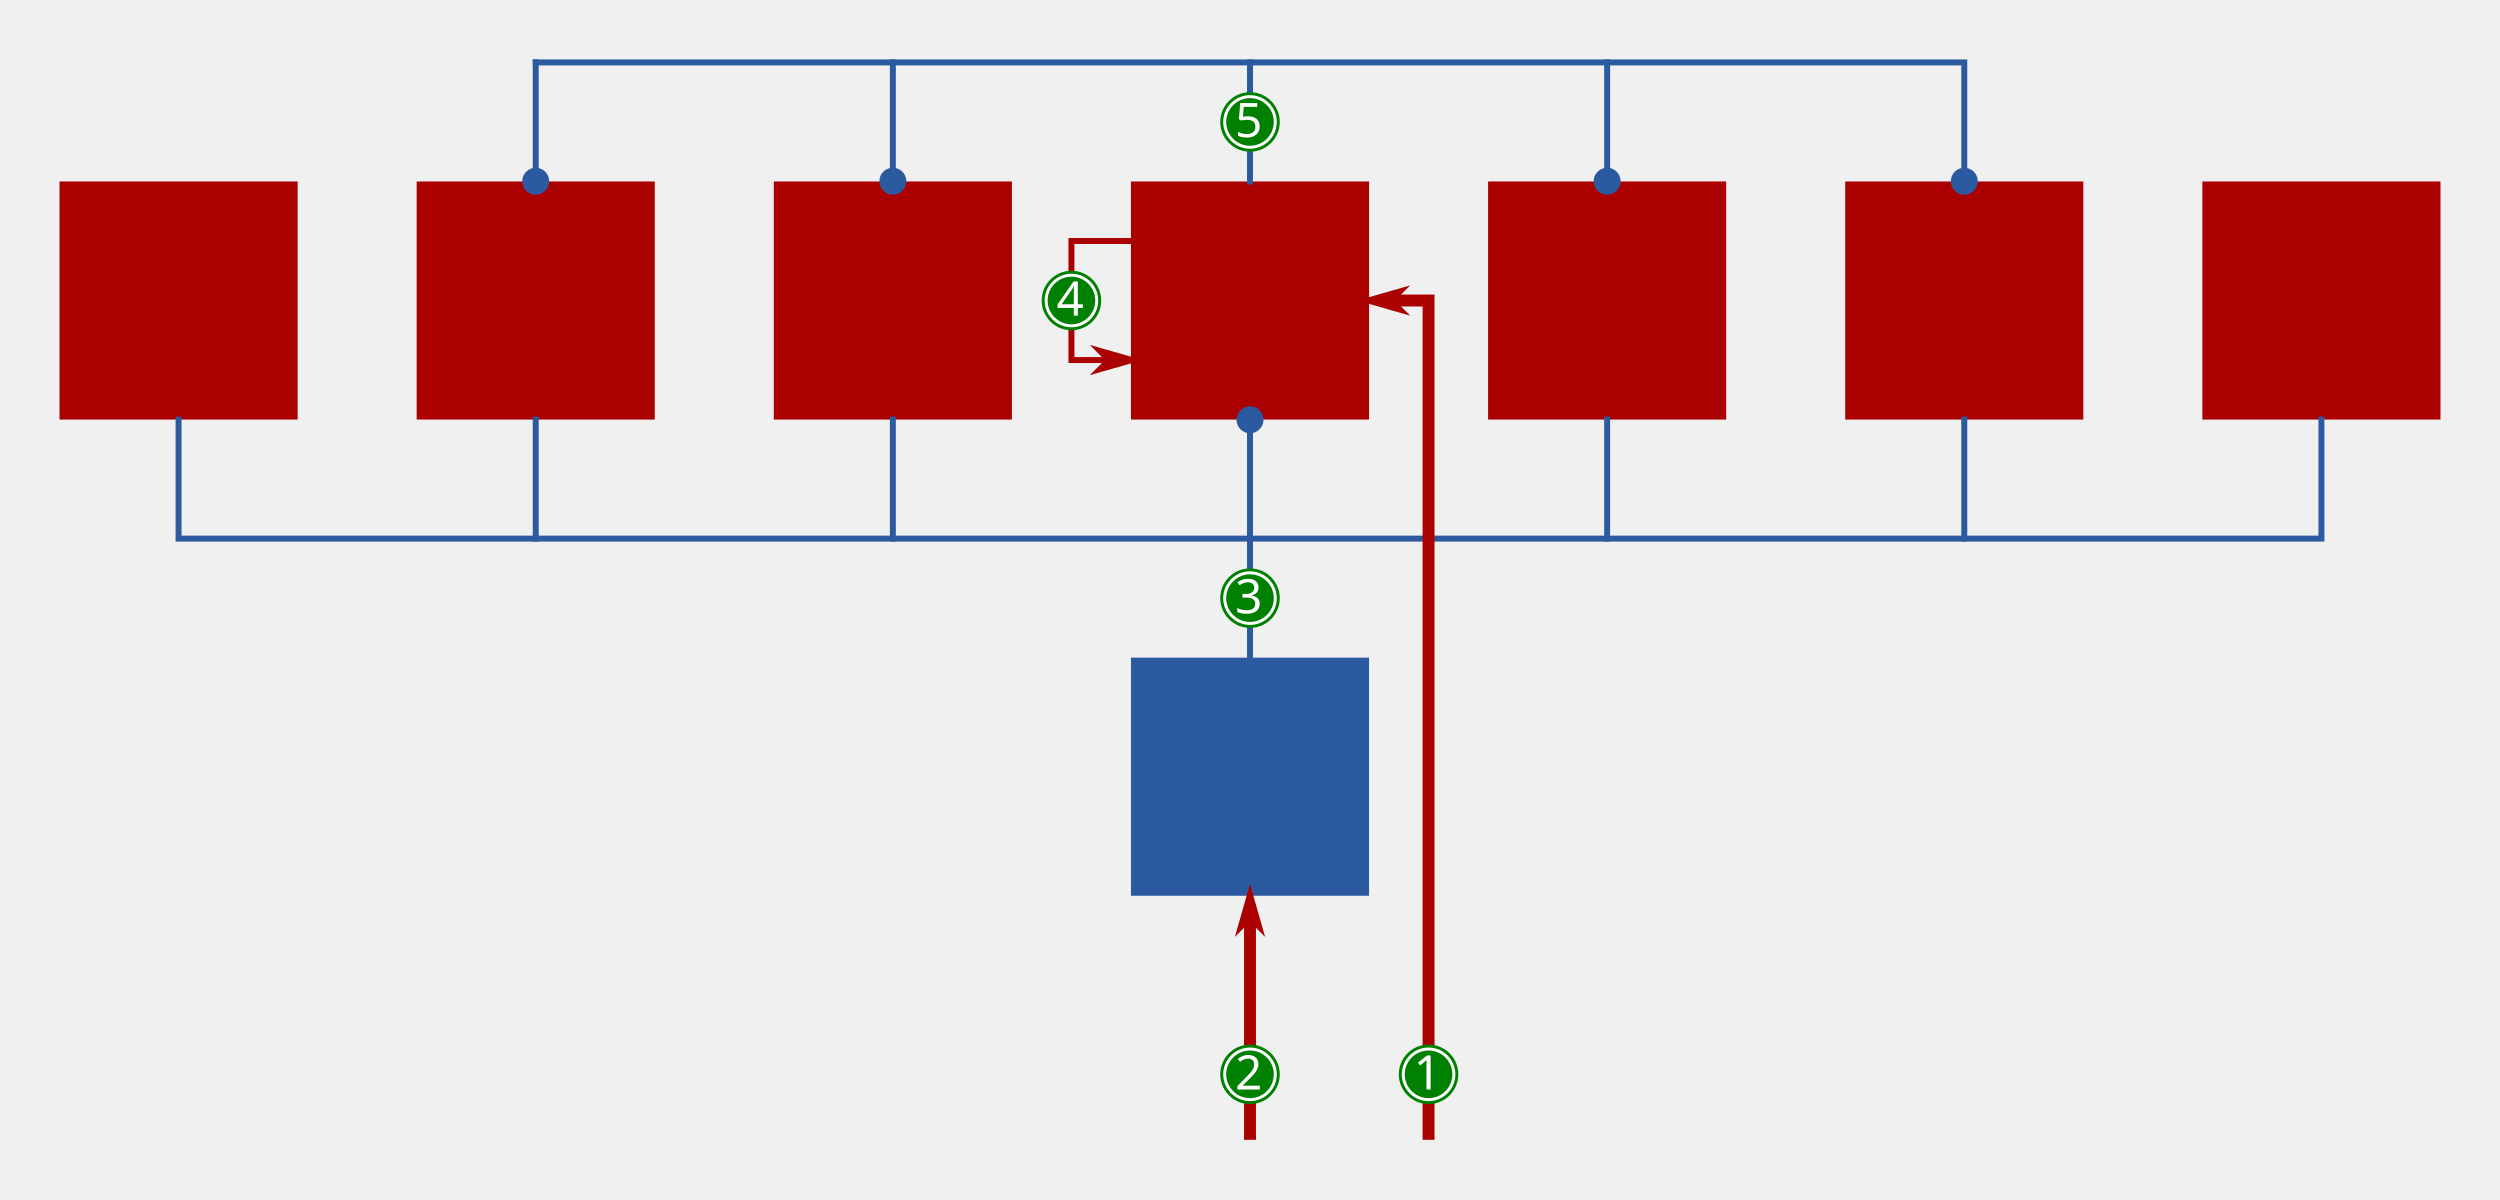
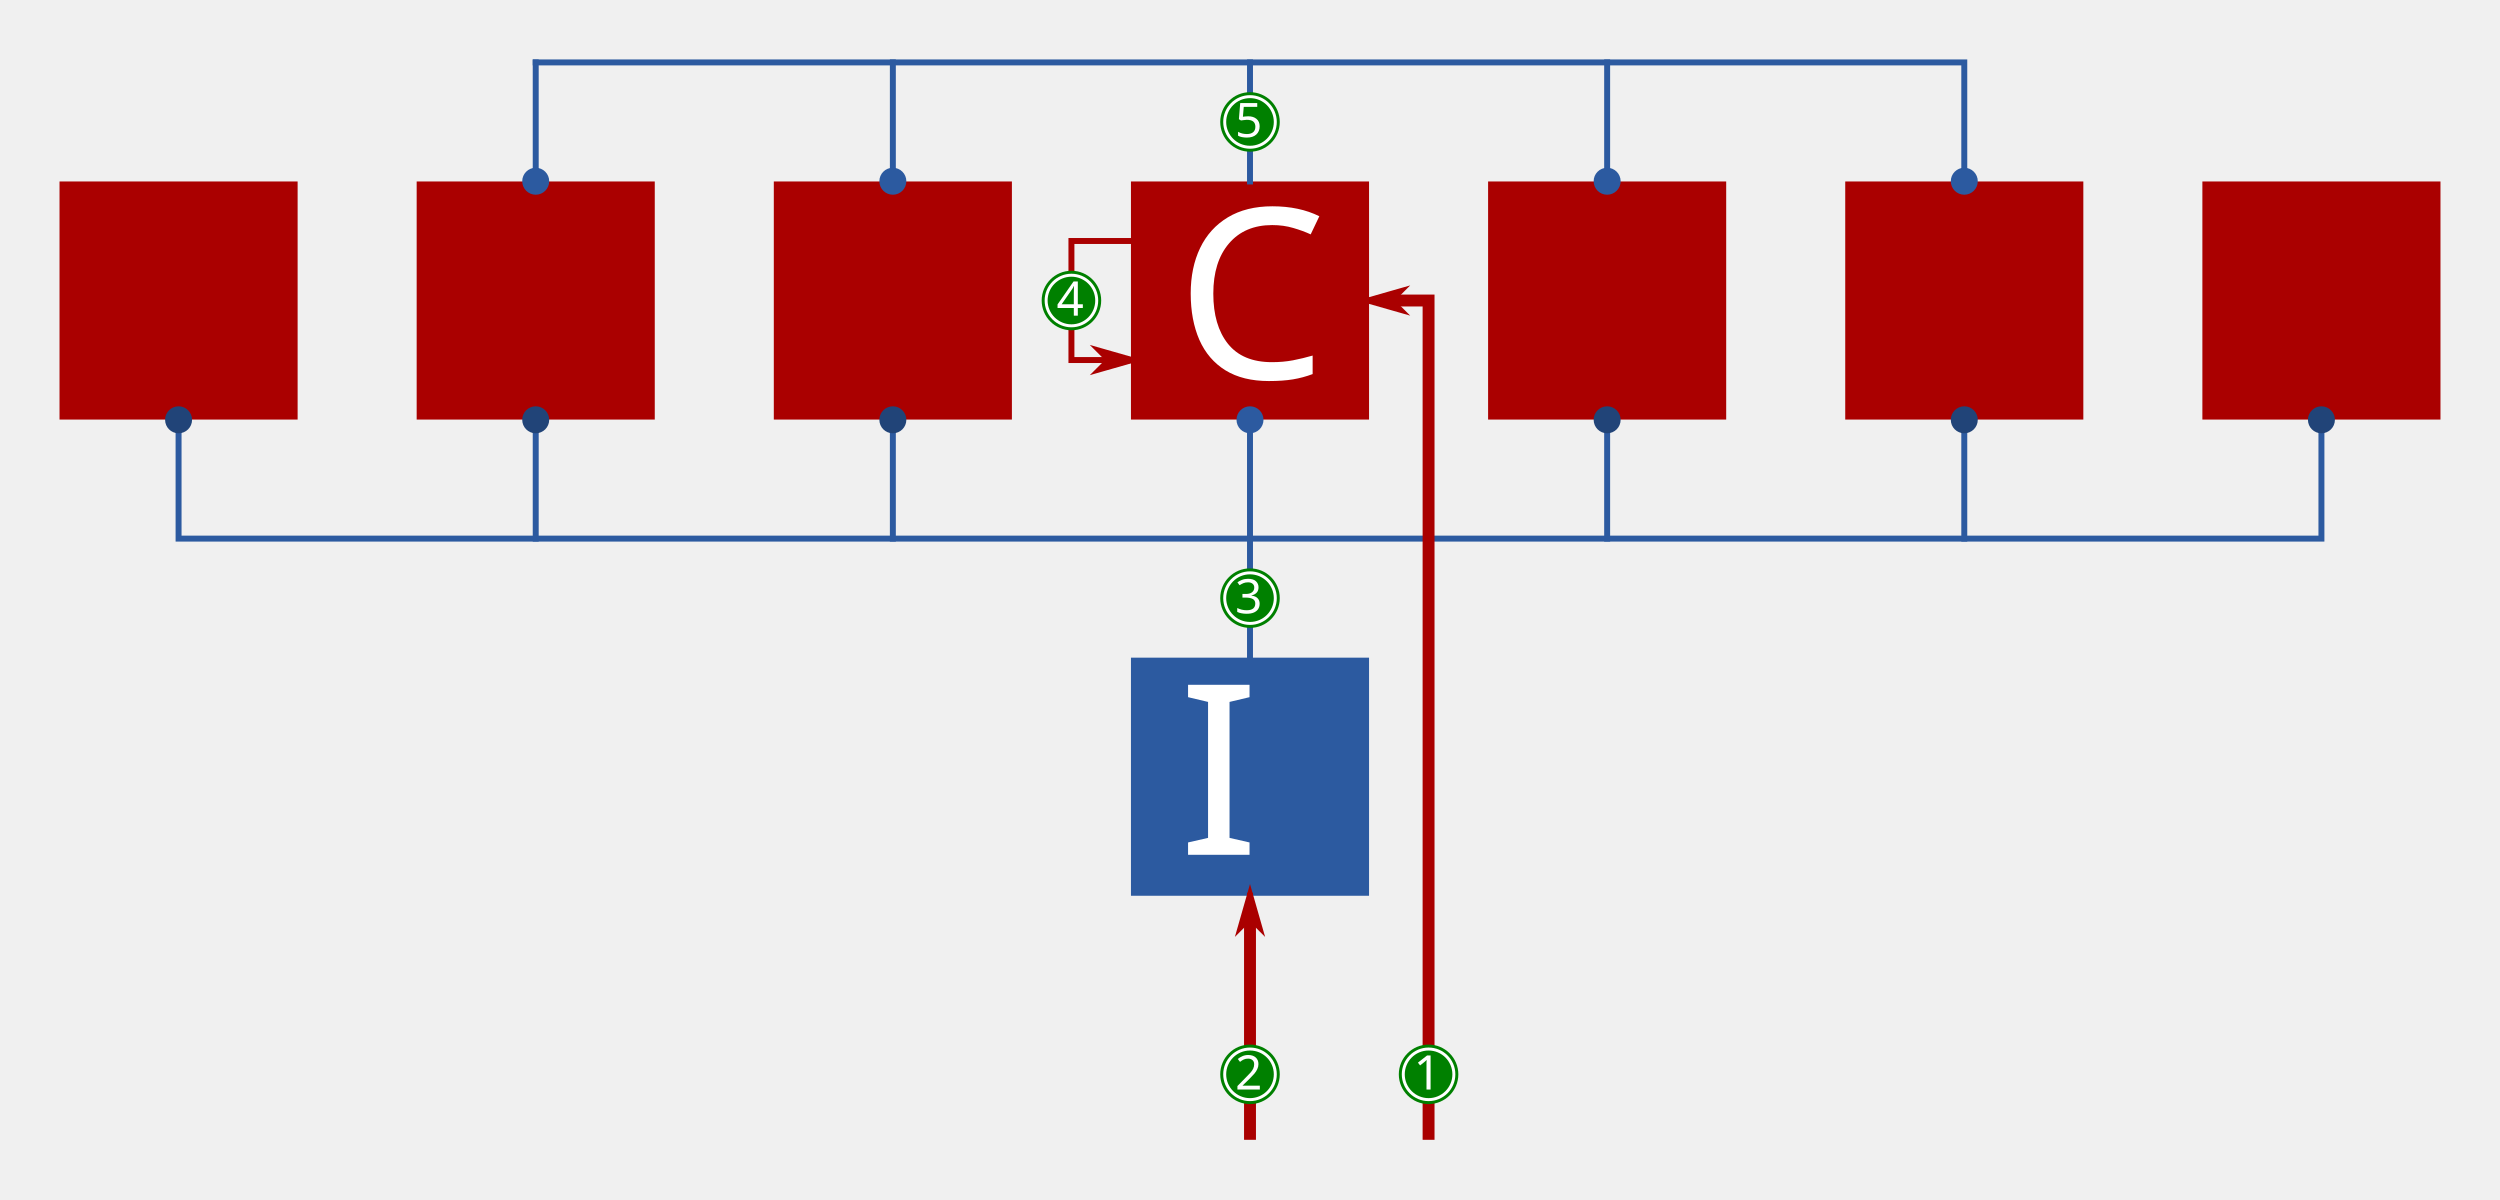
<svg xmlns="http://www.w3.org/2000/svg" width="420" height="201.487" id="svg3313" version="1.1">
  <defs id="defs3315">
    <marker style="overflow:visible" id="DotL" refX="0" refY="0" orient="auto">
      <path transform="matrix(0.8,0,0,0.8,5.92,0.8)" style="fill-rule:evenodd;stroke:#000000;stroke-width:1pt" d="m -2.5,-1 c 0,2.76 -2.24,5 -5,5 -2.76,0 -5,-2.24 -5,-5 0,-2.76 2.24,-5 5,-5 2.76,0 5,2.24 5,5 z" id="path4685" />
    </marker>
    <marker orient="auto" refY="0" refX="0" id="DotM" style="overflow:visible">
      <path id="path3994" d="m -2.5,-1 c 0,2.76 -2.24,5 -5,5 -2.76,0 -5,-2.24 -5,-5 0,-2.76 2.24,-5 5,-5 2.76,0 5,2.24 5,5 z" style="fill-rule:evenodd;stroke:#000000;stroke-width:1pt" transform="matrix(0.4,0,0,0.4,2.96,0.4)" />
    </marker>
    <marker style="overflow:visible" id="Arrow1Mend" refX="0" refY="0" orient="auto">
      <path transform="matrix(-0.4,0,0,-0.4,-4,0)" style="fill-rule:evenodd;stroke:#000000;stroke-width:1pt" d="M 0,0 5,-5 -12.5,0 5,5 0,0 z" id="path3939" />
    </marker>
    <marker style="overflow:visible" id="Arrow2Mend" refX="0" refY="0" orient="auto">
      <path transform="scale(-0.6,-0.6)" d="M 8.719,4.034 -2.207,0.016 8.719,-4.002 c -1.745,2.372 -1.735,5.617 -6e-7,8.035 z" style="fill-rule:evenodd;stroke-width:0.625;stroke-linejoin:round" id="path4511" />
    </marker>
    <marker style="overflow:visible" id="Arrow1MendJ" refX="0" refY="0" orient="auto">
      <path transform="matrix(-0.4,0,0,-0.4,-4,0)" style="fill:#a02c2c;fill-rule:evenodd;stroke:#a02c2c;stroke-width:1pt" d="M 0,0 5,-5 -12.5,0 5,5 0,0 z" id="path4379" />
    </marker>
    <marker style="overflow:visible" id="Arrow1MendJ4" refX="0" refY="0" orient="auto">
      <path transform="matrix(-0.4,0,0,-0.4,-4,0)" style="fill:#aa0000;fill-rule:evenodd;stroke:#aa0000;stroke-width:1pt" d="M 0,0 5,-5 -12.5,0 5,5 0,0 z" id="path5133" />
    </marker>
    <marker style="overflow:visible" id="Arrow1MendJb" refX="0" refY="0" orient="auto">
      <path transform="matrix(-0.4,0,0,-0.4,-4,0)" style="fill:#aa0000;fill-rule:evenodd;stroke:#aa0000;stroke-width:1pt" d="M 0,0 5,-5 -12.5,0 5,5 0,0 z" id="path5136" />
    </marker>
    <marker style="overflow:visible" id="Arrow2MendZ" refX="0" refY="0" orient="auto">
      <path transform="scale(-0.6,-0.6)" d="M 8.719,4.034 -2.207,0.016 8.719,-4.002 c -1.745,2.372 -1.735,5.617 -6e-7,8.035 z" style="fill:#a02c2c;fill-rule:evenodd;stroke:#a02c2c;stroke-width:0.625;stroke-linejoin:round" id="path5139" />
    </marker>
    <marker style="overflow:visible" id="Arrow2MendE" refX="0" refY="0" orient="auto">
      <path transform="scale(-0.6,-0.6)" d="M 8.719,4.034 -2.207,0.016 8.719,-4.002 c -1.745,2.372 -1.735,5.617 -6e-7,8.035 z" style="fill:#a02c2c;fill-rule:evenodd;stroke:#a02c2c;stroke-width:0.625;stroke-linejoin:round" id="path5142" />
    </marker>
    <marker style="overflow:visible" id="Arrow1MendJm" refX="0" refY="0" orient="auto">
      <path transform="matrix(-0.4,0,0,-0.4,-4,0)" style="fill:#aa0000;fill-rule:evenodd;stroke:#aa0000;stroke-width:1pt" d="M 0,0 5,-5 -12.5,0 5,5 0,0 z" id="path5145" />
    </marker>
    <marker style="overflow:visible" id="Arrow2MendW" refX="0" refY="0" orient="auto">
      <path transform="scale(-0.6,-0.6)" d="M 8.719,4.034 -2.207,0.016 8.719,-4.002 c -1.745,2.372 -1.735,5.617 -6e-7,8.035 z" style="fill:#a02c2c;fill-rule:evenodd;stroke:#a02c2c;stroke-width:0.625;stroke-linejoin:round" id="path5148" />
    </marker>
    <marker style="overflow:visible" id="Arrow2Menda" refX="0" refY="0" orient="auto">
      <path transform="scale(-0.6,-0.6)" d="M 8.719,4.034 -2.207,0.016 8.719,-4.002 c -1.745,2.372 -1.735,5.617 -6e-7,8.035 z" style="fill:#2c5aa0;fill-rule:evenodd;stroke:#2c5aa0;stroke-width:0.625;stroke-linejoin:round" id="path6339" />
    </marker>
    <marker style="overflow:visible" id="Arrow2MendM" refX="0" refY="0" orient="auto">
      <path transform="scale(-0.6,-0.6)" d="M 8.719,4.034 -2.207,0.016 8.719,-4.002 c -1.745,2.372 -1.735,5.617 -6e-7,8.035 z" style="fill:#2c5aa0;fill-rule:evenodd;stroke:#2c5aa0;stroke-width:0.625;stroke-linejoin:round" id="path6342" />
    </marker>
    <marker orient="auto" refY="0" refX="0" id="DotMh" style="overflow:visible">
      <path id="path7409" d="m -2.5,-1 c 0,2.76 -2.24,5 -5,5 -2.76,0 -5,-2.24 -5,-5 0,-2.76 2.24,-5 5,-5 2.76,0 5,2.24 5,5 z" style="fill:#214478;fill-rule:evenodd;stroke:#214478;stroke-width:1pt" transform="matrix(0.4,0,0,0.4,2.96,0.4)" />
    </marker>
    <marker style="overflow:visible" id="Arrow2MendZP" refX="0" refY="0" orient="auto">
      <path transform="scale(-0.6,-0.6)" d="M 8.719,4.034 -2.207,0.016 8.719,-4.002 c -1.745,2.372 -1.735,5.617 -6e-7,8.035 z" style="fill:#a02c2c;fill-rule:evenodd;stroke:#a02c2c;stroke-width:0.625;stroke-linejoin:round" id="path7412" />
    </marker>
    <marker style="overflow:visible" id="Arrow2Mends" refX="0" refY="0" orient="auto">
      <path transform="scale(-0.6,-0.6)" d="M 8.719,4.034 -2.207,0.016 8.719,-4.002 c -1.745,2.372 -1.735,5.617 -6e-7,8.035 z" style="fill:#a02c2c;fill-rule:evenodd;stroke:#a02c2c;stroke-width:0.625;stroke-linejoin:round" id="path7415" />
    </marker>
    <marker style="overflow:visible" id="Arrow2Mend2" refX="0" refY="0" orient="auto">
      <path transform="scale(-0.6,-0.6)" d="M 8.719,4.034 -2.207,0.016 8.719,-4.002 c -1.745,2.372 -1.735,5.617 -6e-7,8.035 z" style="fill:#a02c2c;fill-rule:evenodd;stroke:#a02c2c;stroke-width:0.625;stroke-linejoin:round" id="path7418" />
    </marker>
    <marker style="overflow:visible" id="Arrow1MendJb3" refX="0" refY="0" orient="auto">
      <path transform="matrix(-0.4,0,0,-0.4,-4,0)" style="fill:#aa0000;fill-rule:evenodd;stroke:#aa0000;stroke-width:1pt" d="M 0,0 5,-5 -12.5,0 5,5 0,0 z" id="path7421" />
    </marker>
    <marker style="overflow:visible" id="Arrow2MendW8" refX="0" refY="0" orient="auto">
      <path transform="scale(-0.6,-0.6)" d="M 8.719,4.034 -2.207,0.016 8.719,-4.002 c -1.745,2.372 -1.735,5.617 -6e-7,8.035 z" style="fill:#a02c2c;fill-rule:evenodd;stroke:#a02c2c;stroke-width:0.625;stroke-linejoin:round" id="path7424" />
    </marker>
    <marker style="overflow:visible" id="Arrow2Mend5" refX="0" refY="0" orient="auto">
      <path transform="scale(-0.6,-0.6)" d="M 8.719,4.034 -2.207,0.016 8.719,-4.002 c -1.745,2.372 -1.735,5.617 -6e-7,8.035 z" style="fill:#a02c2c;fill-rule:evenodd;stroke:#a02c2c;stroke-width:0.625;stroke-linejoin:round" id="path7427" />
    </marker>
    <marker orient="auto" refY="0" refX="0" id="DotML" style="overflow:visible">
      <path id="path7430" d="m -2.5,-1 c 0,2.76 -2.24,5 -5,5 -2.76,0 -5,-2.24 -5,-5 0,-2.76 2.24,-5 5,-5 2.76,0 5,2.24 5,5 z" style="fill:#214478;fill-rule:evenodd;stroke:#214478;stroke-width:1pt" transform="matrix(0.4,0,0,0.4,2.96,0.4)" />
    </marker>
    <marker style="overflow:visible" id="Arrow2Mendl" refX="0" refY="0" orient="auto">
      <path transform="scale(-0.6,-0.6)" d="M 8.719,4.034 -2.207,0.016 8.719,-4.002 c -1.745,2.372 -1.735,5.617 -6e-7,8.035 z" style="fill:#a02c2c;fill-rule:evenodd;stroke:#a02c2c;stroke-width:0.625;stroke-linejoin:round" id="path7433" />
    </marker>
    <marker style="overflow:visible" id="Arrow2MendZx" refX="0" refY="0" orient="auto">
      <path transform="scale(-0.6,-0.6)" d="M 8.719,4.034 -2.207,0.016 8.719,-4.002 c -1.745,2.372 -1.735,5.617 -6e-7,8.035 z" style="fill:#a02c2c;fill-rule:evenodd;stroke:#a02c2c;stroke-width:0.625;stroke-linejoin:round" id="path7436" />
    </marker>
    <marker style="overflow:visible" id="Arrow2MendZV" refX="0" refY="0" orient="auto">
      <path transform="scale(-0.6,-0.6)" d="M 8.719,4.034 -2.207,0.016 8.719,-4.002 c -1.745,2.372 -1.735,5.617 -6e-7,8.035 z" style="fill:#a02c2c;fill-rule:evenodd;stroke:#a02c2c;stroke-width:0.625;stroke-linejoin:round" id="path7439" />
    </marker>
    <marker style="overflow:visible" id="Arrow2Mendam" refX="0" refY="0" orient="auto">
      <path transform="scale(-0.6,-0.6)" d="M 8.719,4.034 -2.207,0.016 8.719,-4.002 c -1.745,2.372 -1.735,5.617 -6e-7,8.035 z" style="fill:#a02c2c;fill-rule:evenodd;stroke:#a02c2c;stroke-width:0.625;stroke-linejoin:round" id="path7442" />
    </marker>
    <marker style="overflow:visible" id="DotLr" refX="0" refY="0" orient="auto">
      <path transform="matrix(0.8,0,0,0.8,5.92,0.8)" style="fill:#87cdde;fill-rule:evenodd;stroke:#87cdde;stroke-width:1pt" d="m -2.5,-1 c 0,2.76 -2.24,5 -5,5 -2.76,0 -5,-2.24 -5,-5 0,-2.76 2.24,-5 5,-5 2.76,0 5,2.24 5,5 z" id="path5167" />
    </marker>
    <marker style="overflow:visible" id="Arrow1MendH" refX="0" refY="0" orient="auto">
      <path transform="matrix(-0.4,0,0,-0.4,-4,0)" style="fill:#800000;fill-rule:evenodd;stroke:#800000;stroke-width:1pt" d="M 0,0 5,-5 -12.5,0 5,5 0,0 z" id="path7016" />
    </marker>
    <marker style="overflow:visible" id="Arrow1MendQ" refX="0" refY="0" orient="auto">
      <path transform="matrix(-0.4,0,0,-0.4,-4,0)" style="fill:#800000;fill-rule:evenodd;stroke:#800000;stroke-width:1pt" d="M 0,0 5,-5 -12.5,0 5,5 0,0 z" id="path7019" />
    </marker>
    <marker style="overflow:visible" id="Arrow1Mend1" refX="0" refY="0" orient="auto">
      <path transform="matrix(-0.4,0,0,-0.4,-4,0)" style="fill:#800000;fill-rule:evenodd;stroke:#800000;stroke-width:1pt" d="M 0,0 5,-5 -12.5,0 5,5 0,0 z" id="path7022" />
    </marker>
    <marker orient="auto" refY="0" refX="0" id="DotMe" style="overflow:visible">
      <path id="path7251" d="m -2.5,-1 c 0,2.76 -2.24,5 -5,5 -2.76,0 -5,-2.24 -5,-5 0,-2.76 2.24,-5 5,-5 2.76,0 5,2.24 5,5 z" style="fill:#214478;fill-rule:evenodd;stroke:#214478;stroke-width:1pt" transform="matrix(0.4,0,0,0.4,2.96,0.4)" />
    </marker>
    <marker orient="auto" refY="0" refX="0" id="DotMQ" style="overflow:visible">
      <path id="path7254" d="m -2.5,-1 c 0,2.76 -2.24,5 -5,5 -2.76,0 -5,-2.24 -5,-5 0,-2.76 2.24,-5 5,-5 2.76,0 5,2.24 5,5 z" style="fill:#214478;fill-rule:evenodd;stroke:#214478;stroke-width:1pt" transform="matrix(0.4,0,0,0.4,2.96,0.4)" />
    </marker>
    <marker orient="auto" refY="0" refX="0" id="DotM7" style="overflow:visible">
      <path id="path7257" d="m -2.5,-1 c 0,2.76 -2.24,5 -5,5 -2.76,0 -5,-2.24 -5,-5 0,-2.76 2.24,-5 5,-5 2.76,0 5,2.24 5,5 z" style="fill:#214478;fill-rule:evenodd;stroke:#214478;stroke-width:1pt" transform="matrix(0.4,0,0,0.4,2.96,0.4)" />
    </marker>
    <marker orient="auto" refY="0" refX="0" id="DotMa" style="overflow:visible">
      <path id="path7260" d="m -2.5,-1 c 0,2.76 -2.24,5 -5,5 -2.76,0 -5,-2.24 -5,-5 0,-2.76 2.24,-5 5,-5 2.76,0 5,2.24 5,5 z" style="fill:#214478;fill-rule:evenodd;stroke:#214478;stroke-width:1pt" transform="matrix(0.4,0,0,0.4,2.96,0.4)" />
    </marker>
    <marker orient="auto" refY="0" refX="0" id="DotMF" style="overflow:visible">
      <path id="path7263" d="m -2.5,-1 c 0,2.76 -2.24,5 -5,5 -2.76,0 -5,-2.24 -5,-5 0,-2.76 2.24,-5 5,-5 2.76,0 5,2.24 5,5 z" style="fill:#214478;fill-rule:evenodd;stroke:#214478;stroke-width:1pt" transform="matrix(0.4,0,0,0.4,2.96,0.4)" />
    </marker>
    <marker style="overflow:visible" id="Arrow1MendHR" refX="0" refY="0" orient="auto">
      <path transform="matrix(-0.4,0,0,-0.4,-4,0)" style="fill:#aa0000;fill-rule:evenodd;stroke:#aa0000;stroke-width:1pt" d="M 0,0 5,-5 -12.5,0 5,5 0,0 z" id="path7512" />
    </marker>
    <marker style="overflow:visible" id="Arrow1MendQt" refX="0" refY="0" orient="auto">
      <path transform="matrix(-0.4,0,0,-0.4,-4,0)" style="fill:#aa0000;fill-rule:evenodd;stroke:#aa0000;stroke-width:1pt" d="M 0,0 5,-5 -12.5,0 5,5 0,0 z" id="path7515" />
    </marker>
    <marker style="overflow:visible" id="Arrow1Mend14" refX="0" refY="0" orient="auto">
      <path transform="matrix(-0.4,0,0,-0.4,-4,0)" style="fill:#aa0000;fill-rule:evenodd;stroke:#aa0000;stroke-width:1pt" d="M 0,0 5,-5 -12.5,0 5,5 0,0 z" id="path7518" />
    </marker>
    <marker orient="auto" refY="0" refX="0" id="DotMeb" style="overflow:visible">
      <path id="path7733" d="m -2.5,-1 c 0,2.76 -2.24,5 -5,5 -2.76,0 -5,-2.24 -5,-5 0,-2.76 2.24,-5 5,-5 2.76,0 5,2.24 5,5 z" style="fill:#2c5aa0;fill-rule:evenodd;stroke:#2c5aa0;stroke-width:1pt" transform="matrix(0.4,0,0,0.4,2.96,0.4)" />
    </marker>
    <marker orient="auto" refY="0" refX="0" id="DotMQw" style="overflow:visible">
      <path id="path7736" d="m -2.5,-1 c 0,2.76 -2.24,5 -5,5 -2.76,0 -5,-2.24 -5,-5 0,-2.76 2.24,-5 5,-5 2.76,0 5,2.24 5,5 z" style="fill:#2c5aa0;fill-rule:evenodd;stroke:#2c5aa0;stroke-width:1pt" transform="matrix(0.4,0,0,0.4,2.96,0.4)" />
    </marker>
    <marker orient="auto" refY="0" refX="0" id="DotM7u" style="overflow:visible">
      <path id="path7739" d="m -2.5,-1 c 0,2.76 -2.24,5 -5,5 -2.76,0 -5,-2.24 -5,-5 0,-2.76 2.24,-5 5,-5 2.76,0 5,2.24 5,5 z" style="fill:#2c5aa0;fill-rule:evenodd;stroke:#2c5aa0;stroke-width:1pt" transform="matrix(0.4,0,0,0.4,2.96,0.4)" />
    </marker>
    <marker orient="auto" refY="0" refX="0" id="DotMaj" style="overflow:visible">
      <path id="path7742" d="m -2.5,-1 c 0,2.76 -2.24,5 -5,5 -2.76,0 -5,-2.24 -5,-5 0,-2.76 2.24,-5 5,-5 2.76,0 5,2.24 5,5 z" style="fill:#2c5aa0;fill-rule:evenodd;stroke:#2c5aa0;stroke-width:1pt" transform="matrix(0.4,0,0,0.4,2.96,0.4)" />
    </marker>
    <marker orient="auto" refY="0" refX="0" id="DotMFP" style="overflow:visible">
      <path id="path7745" d="m -2.5,-1 c 0,2.76 -2.24,5 -5,5 -2.76,0 -5,-2.24 -5,-5 0,-2.76 2.24,-5 5,-5 2.76,0 5,2.24 5,5 z" style="fill:#2c5aa0;fill-rule:evenodd;stroke:#2c5aa0;stroke-width:1pt" transform="matrix(0.4,0,0,0.4,2.96,0.4)" />
    </marker>
  </defs>
  <g transform="translate(0,-761.875)" id="layer1">
    <text id="text5938" y="268.022" x="337.5" style="font-size:16px;font-style:normal;font-variant:normal;font-weight:bold;font-stretch:normal;line-height:125%;letter-spacing:0px;word-spacing:0px;writing-mode:lr-tb;fill:#000000;fill-opacity:1;stroke:none;font-family:Linux Biolinum;-inkscape-font-specification:Sans Bold" xml:space="preserve">
      <tspan y="268.022" x="337.5" id="tspan5940" />
    </text>
    <rect style="fill:#2c5aa0;stroke:none" id="rect3922" width="40" height="40" x="190" y="872.362" />
    <rect y="792.362" x="190" height="40" width="40" id="rect3443" style="fill:#aa0000;stroke:none" />
    <rect style="fill:#aa0000;stroke:none" id="rect3454" width="40" height="40" x="250" y="792.362" />
    <rect y="792.362" x="310" height="40" width="40" id="rect3456" style="fill:#aa0000;stroke:none" />
    <rect style="fill:#aa0000;stroke:none" id="rect3458" width="40" height="40" x="130" y="792.362" />
    <rect y="792.362" x="70" height="40" width="40" id="rect3460" style="fill:#aa0000;stroke:none" />
    <rect style="fill:#aa0000;stroke:none" id="rect3462" width="40" height="40" x="10" y="792.362" />
    <rect y="792.362" x="370" height="40" width="40" id="rect3464" style="fill:#aa0000;stroke:none" />
    <path id="path3468" d="m 210,792.362 0,-20 -120,0" style="color:#000000;fill:none;stroke:#2c5aa0;stroke-width:1;stroke-linecap:square;stroke-linejoin:miter;stroke-miterlimit:4;stroke-opacity:1;stroke-dasharray:none;stroke-dashoffset:0;marker:none;visibility:visible;display:inline;overflow:visible;enable-background:accumulate" />
    <path id="path3470" d="m 150,772.362 0,20" style="color:#000000;fill:none;stroke:#2c5aa0;stroke-width:1;stroke-linecap:square;stroke-linejoin:miter;stroke-miterlimit:4;stroke-opacity:1;stroke-dasharray:none;stroke-dashoffset:0;marker:none;marker-end:url(#DotM7u);visibility:visible;display:inline;overflow:visible;enable-background:accumulate" />
    <path id="path3472" d="m 90,772.362 0,20" style="color:#000000;fill:none;stroke:#2c5aa0;stroke-width:1;stroke-linecap:square;stroke-linejoin:miter;stroke-miterlimit:4;stroke-opacity:1;stroke-dasharray:none;stroke-dashoffset:0;marker:none;marker-end:url(#DotMaj);visibility:visible;display:inline;overflow:visible;enable-background:accumulate" />
    <path id="path3474" d="m 210,772.362 120,0 0,20" style="color:#000000;fill:none;stroke:#2c5aa0;stroke-width:1;stroke-linecap:square;stroke-linejoin:miter;stroke-miterlimit:4;stroke-opacity:1;stroke-dasharray:none;stroke-dashoffset:0;marker:none;marker-end:url(#DotMeb);visibility:visible;display:inline;overflow:visible;enable-background:accumulate" />
    <path id="path3476" d="m 270,772.362 0,20" style="color:#000000;fill:none;stroke:#2c5aa0;stroke-width:1;stroke-linecap:square;stroke-linejoin:miter;stroke-miterlimit:4;stroke-opacity:1;stroke-dasharray:none;stroke-dashoffset:0;marker:none;marker-end:url(#DotMQw);visibility:visible;display:inline;overflow:visible;enable-background:accumulate" />
    <path style="color:#000000;fill:none;stroke:#aa0000;stroke-width:1;stroke-linecap:square;stroke-linejoin:miter;stroke-miterlimit:4;stroke-opacity:1;stroke-dasharray:none;stroke-dashoffset:0;marker:none;marker-end:url(#Arrow1MendHR);visibility:visible;display:inline;overflow:visible;enable-background:accumulate" d="m 190,802.362 -10,0 0,20 10,0" id="path5305" />
    <path style="color:#000000;fill:none;stroke:#2c5aa0;stroke-width:1;stroke-linecap:square;stroke-linejoin:miter;stroke-miterlimit:4;stroke-opacity:1;stroke-dasharray:none;stroke-dashoffset:0;marker:none;marker-end:url(#DotMFP);visibility:visible;display:inline;overflow:visible;enable-background:accumulate" d="m 150,190 0,-40" id="path5777" transform="translate(60,682.3622)" />
-     <path style="color:#000000;fill:none;stroke:#2c5aa0;stroke-width:1;stroke-linecap:square;stroke-linejoin:miter;stroke-miterlimit:4;stroke-opacity:1;stroke-dasharray:none;stroke-dashoffset:0;marker:none;visibility:visible;display:inline;overflow:visible;enable-background:accumulate" d="m 150,170 180,0 0,-20" id="path5779" transform="translate(60,682.3622)" />
-     <path style="color:#000000;fill:none;stroke:#2c5aa0;stroke-width:1;stroke-linecap:square;stroke-linejoin:miter;stroke-miterlimit:4;stroke-opacity:1;stroke-dasharray:none;stroke-dashoffset:0;marker:none;visibility:visible;display:inline;overflow:visible;enable-background:accumulate" d="m 270,170 0,-20" id="path5781" transform="translate(60,682.3622)" />
-     <path style="color:#000000;fill:none;stroke:#2c5aa0;stroke-width:1;stroke-linecap:square;stroke-linejoin:miter;stroke-miterlimit:4;stroke-opacity:1;stroke-dasharray:none;stroke-dashoffset:0;marker:none;visibility:visible;display:inline;overflow:visible;enable-background:accumulate" d="m 210,170 0,-20" id="path5783" transform="translate(60,682.3622)" />
-     <path style="color:#000000;fill:none;stroke:#2c5aa0;stroke-width:1;stroke-linecap:square;stroke-linejoin:miter;stroke-miterlimit:4;stroke-opacity:1;stroke-dasharray:none;stroke-dashoffset:0;marker:none;visibility:visible;display:inline;overflow:visible;enable-background:accumulate" d="m 150,170 -180,0 0,-20" id="path5785" transform="translate(60,682.3622)" />
-     <path style="color:#000000;fill:none;stroke:#2c5aa0;stroke-width:1;stroke-linecap:square;stroke-linejoin:miter;stroke-miterlimit:4;stroke-opacity:1;stroke-dasharray:none;stroke-dashoffset:0;marker:none;visibility:visible;display:inline;overflow:visible;enable-background:accumulate" d="m 30,170 0,-20" id="path5787" transform="translate(60,682.3622)" />
-     <path style="color:#000000;fill:none;stroke:#2c5aa0;stroke-width:1;stroke-linecap:square;stroke-linejoin:miter;stroke-miterlimit:4;stroke-opacity:1;stroke-dasharray:none;stroke-dashoffset:0;marker:none;visibility:visible;display:inline;overflow:visible;enable-background:accumulate" d="m 90,170 0,-20" id="path5789" transform="translate(60,682.3622)" />
+     <path style="color:#000000;fill:none;stroke:#2c5aa0;stroke-width:1;stroke-linecap:square;stroke-linejoin:miter;stroke-miterlimit:4;stroke-opacity:1;stroke-dasharray:none;stroke-dashoffset:0;marker:none;visibility:visible;display:inline;overflow:visible;enable-background:accumulate;marker-end:url(#DotMh)" d="m 150,170 180,0 0,-20" id="path5779" transform="translate(60,682.3622)" />
+     <path style="color:#000000;fill:none;stroke:#2c5aa0;stroke-width:1;stroke-linecap:square;stroke-linejoin:miter;stroke-miterlimit:4;stroke-opacity:1;stroke-dasharray:none;stroke-dashoffset:0;marker:none;visibility:visible;display:inline;overflow:visible;enable-background:accumulate;marker-end:url(#DotMh)" d="m 270,170 0,-20" id="path5781" transform="translate(60,682.3622)" />
+     <path style="color:#000000;fill:none;stroke:#2c5aa0;stroke-width:1;stroke-linecap:square;stroke-linejoin:miter;stroke-miterlimit:4;stroke-opacity:1;stroke-dasharray:none;stroke-dashoffset:0;marker:none;visibility:visible;display:inline;overflow:visible;enable-background:accumulate;marker-end:url(#DotMh)" d="m 210,170 0,-20" id="path5783" transform="translate(60,682.3622)" />
+     <path style="color:#000000;fill:none;stroke:#2c5aa0;stroke-width:1;stroke-linecap:square;stroke-linejoin:miter;stroke-miterlimit:4;stroke-opacity:1;stroke-dasharray:none;stroke-dashoffset:0;marker:none;visibility:visible;display:inline;overflow:visible;enable-background:accumulate;marker-end:url(#DotMh)" d="m 150,170 -180,0 0,-20" id="path5785" transform="translate(60,682.3622)" />
+     <path style="color:#000000;fill:none;stroke:#2c5aa0;stroke-width:1;stroke-linecap:square;stroke-linejoin:miter;stroke-miterlimit:4;stroke-opacity:1;stroke-dasharray:none;stroke-dashoffset:0;marker:none;visibility:visible;display:inline;overflow:visible;enable-background:accumulate;marker-end:url(#DotMh)" d="m 30,170 0,-20" id="path5787" transform="translate(60,682.3622)" />
+     <path style="color:#000000;fill:none;stroke:#2c5aa0;stroke-width:1;stroke-linecap:square;stroke-linejoin:miter;stroke-miterlimit:4;stroke-opacity:1;stroke-dasharray:none;stroke-dashoffset:0;marker:none;visibility:visible;display:inline;overflow:visible;enable-background:accumulate;marker-end:url(#DotMh)" d="m 90,170 0,-20" id="path5789" transform="translate(60,682.3622)" />
    <path style="color:#000000;fill:none;stroke:#aa0000;stroke-width:1;stroke-linecap:square;stroke-linejoin:miter;stroke-miterlimit:4;stroke-opacity:1;stroke-dasharray:none;stroke-dashoffset:0;marker:none;marker-end:url(#Arrow1Mend14);visibility:visible;display:inline;overflow:visible;enable-background:accumulate" d="m 150,270 0,-40" id="path5791" transform="translate(60,682.3622)" />
    <path style="color:#000000;fill:none;stroke:#aa0000;stroke-width:1;stroke-linecap:square;stroke-linejoin:miter;stroke-miterlimit:4;stroke-opacity:1;stroke-dasharray:none;stroke-dashoffset:0;marker:none;marker-end:url(#Arrow1MendQt);visibility:visible;display:inline;overflow:visible;enable-background:accumulate" d="m 180,270 0,-140 -10,0" id="path6025" transform="translate(60,682.3622)" />
    <path transform="translate(60,682.3622)" id="path6259" d="m 180,270 0,-140 -5,0" style="color:#000000;fill:none;stroke:#aa0000;stroke-width:2;stroke-linecap:square;stroke-linejoin:miter;stroke-miterlimit:4;stroke-opacity:1;stroke-dasharray:none;stroke-dashoffset:0;marker:none;visibility:visible;display:inline;overflow:visible;enable-background:accumulate" />
    <path transform="translate(60,682.3622)" id="path6493" d="m 150,270 0,-35" style="color:#000000;fill:none;stroke:#aa0000;stroke-width:2;stroke-linecap:square;stroke-linejoin:miter;stroke-miterlimit:4;stroke-opacity:1;stroke-dasharray:none;stroke-dashoffset:0;marker:none;visibility:visible;display:inline;overflow:visible;enable-background:accumulate" />
    <g id="g8207" transform="translate(27.496,57.55199)">
      <path style="fill:#008000;fill-opacity:1;stroke:none" id="path7895-7" d="m 70,210 c 0,5.523 -4.477,10 -10,10 -5.523,0 -10,-4.477 -10,-10 0,-5.523 4.477,-10 10,-10 5.523,0 10,4.477 10,10 z" transform="matrix(0.5,0,0,0.5,122.504,649.8102)" />
      <path transform="matrix(0.45,0,0,0.45,125.504,660.3102)" d="m 70,210 c 0,5.523 -4.477,10 -10,10 -5.523,0 -10,-4.477 -10,-10 0,-5.523 4.477,-10 10,-10 5.523,0 10,4.477 10,10 z" id="path7897-4" style="fill:#ffffff;fill-opacity:1;stroke:none" />
      <path transform="matrix(0.4,0,0,0.4,128.504,670.8102)" d="m 70,210 c 0,5.523 -4.477,10 -10,10 -5.523,0 -10,-4.477 -10,-10 0,-5.523 4.477,-10 10,-10 5.523,0 10,4.477 10,10 z" id="path7893-4" style="fill:#008000;fill-opacity:1;stroke:none" />
      <text id="text8203" y="757.362" x="150" style="font-size:48px;font-style:normal;font-variant:normal;font-weight:bold;font-stretch:normal;text-align:start;line-height:125%;letter-spacing:0px;word-spacing:0px;writing-mode:lr-tb;text-anchor:start;fill:#000000;fill-opacity:1;stroke:none;font-family:Source Code Pro;-inkscape-font-specification:Sans Bold" xml:space="preserve">
        <tspan style="font-size:8px;font-weight:normal;fill:#ffffff;-inkscape-font-specification:Source Code Pro" y="757.362" x="150" id="tspan8205">4</tspan>
      </text>
    </g>
-     <g transform="translate(87.496,187.552)" id="g8214">
-       <path transform="matrix(0.5,0,0,0.5,122.504,649.8102)" d="m 70,210 c 0,5.523 -4.477,10 -10,10 -5.523,0 -10,-4.477 -10,-10 0,-5.523 4.477,-10 10,-10 5.523,0 10,4.477 10,10 z" id="path8216" style="fill:#008000;fill-opacity:1;stroke:none" />
-       <path style="fill:#ffffff;fill-opacity:1;stroke:none" id="path8218" d="m 70,210 c 0,5.523 -4.477,10 -10,10 -5.523,0 -10,-4.477 -10,-10 0,-5.523 4.477,-10 10,-10 5.523,0 10,4.477 10,10 z" transform="matrix(0.45,0,0,0.45,125.504,660.3102)" />
-       <path style="fill:#008000;fill-opacity:1;stroke:none" id="path8220" d="m 70,210 c 0,5.523 -4.477,10 -10,10 -5.523,0 -10,-4.477 -10,-10 0,-5.523 4.477,-10 10,-10 5.523,0 10,4.477 10,10 z" transform="matrix(0.4,0,0,0.4,128.504,670.8102)" />
-       <text xml:space="preserve" style="font-size:48px;font-style:normal;font-variant:normal;font-weight:bold;font-stretch:normal;text-align:start;line-height:125%;letter-spacing:0px;word-spacing:0px;writing-mode:lr-tb;text-anchor:start;fill:#000000;fill-opacity:1;stroke:none;font-family:Source Code Pro;-inkscape-font-specification:Sans Bold" x="150" y="757.362" id="text8222">
-         <tspan id="tspan8224" x="150" y="757.362" style="font-size:8px;font-weight:normal;fill:#ffffff;-inkscape-font-specification:Source Code Pro">1</tspan>
-       </text>
-     </g>
+     <path style="fill:#008000;fill-opacity:1;stroke:none" id="path8216" d="m 70,210 a 10,10 0 1 1 -20,0 10,10 0 1 1 20,0 z" transform="matrix(0.5,0,0,0.5,210,837.3622)" />
+     <path transform="matrix(0.45,0,0,0.45,213,847.8622)" d="m 70,210 a 10,10 0 1 1 -20,0 10,10 0 1 1 20,0 z" id="path8218" style="fill:#ffffff;fill-opacity:1;stroke:none" />
+     <path transform="matrix(0.4,0,0,0.4,216,858.3622)" d="m 70,210 a 10,10 0 1 1 -20,0 10,10 0 1 1 20,0 z" id="path8220" style="fill:#008000;fill-opacity:1;stroke:none" />
+     <text id="text8222" y="944.914" x="237.496" style="font-size:48px;font-style:normal;font-variant:normal;font-weight:bold;font-stretch:normal;text-align:start;line-height:125%;letter-spacing:0px;word-spacing:0px;writing-mode:lr-tb;text-anchor:start;fill:#000000;fill-opacity:1;stroke:none;font-family:Source Code Pro;-inkscape-font-specification:Sans Bold" xml:space="preserve">
+       <tspan style="font-size:8px;font-weight:normal;fill:#ffffff;-inkscape-font-specification:Source Code Pro" y="944.914" x="237.496" id="tspan8224">1</tspan>
+     </text>
    <g id="g8226" transform="translate(57.496,187.552)">
      <path style="fill:#008000;fill-opacity:1;stroke:none" id="path8228" d="m 70,210 c 0,5.523 -4.477,10 -10,10 -5.523,0 -10,-4.477 -10,-10 0,-5.523 4.477,-10 10,-10 5.523,0 10,4.477 10,10 z" transform="matrix(0.5,0,0,0.5,122.504,649.8102)" />
      <path transform="matrix(0.45,0,0,0.45,125.504,660.3102)" d="m 70,210 c 0,5.523 -4.477,10 -10,10 -5.523,0 -10,-4.477 -10,-10 0,-5.523 4.477,-10 10,-10 5.523,0 10,4.477 10,10 z" id="path8230" style="fill:#ffffff;fill-opacity:1;stroke:none" />
      <path transform="matrix(0.4,0,0,0.4,128.504,670.8102)" d="m 70,210 c 0,5.523 -4.477,10 -10,10 -5.523,0 -10,-4.477 -10,-10 0,-5.523 4.477,-10 10,-10 5.523,0 10,4.477 10,10 z" id="path8232" style="fill:#008000;fill-opacity:1;stroke:none" />
      <text id="text8234" y="757.362" x="150" style="font-size:48px;font-style:normal;font-variant:normal;font-weight:bold;font-stretch:normal;text-align:start;line-height:125%;letter-spacing:0px;word-spacing:0px;writing-mode:lr-tb;text-anchor:start;fill:#000000;fill-opacity:1;stroke:none;font-family:Source Code Pro;-inkscape-font-specification:Sans Bold" xml:space="preserve">
        <tspan style="font-size:8px;font-weight:normal;fill:#ffffff;-inkscape-font-specification:Source Code Pro" y="757.362" x="150" id="tspan8236">2</tspan>
      </text>
    </g>
    <g transform="translate(57.496,107.552)" id="g8238">
      <path transform="matrix(0.5,0,0,0.5,122.504,649.8102)" d="m 70,210 c 0,5.523 -4.477,10 -10,10 -5.523,0 -10,-4.477 -10,-10 0,-5.523 4.477,-10 10,-10 5.523,0 10,4.477 10,10 z" id="path8240" style="fill:#008000;fill-opacity:1;stroke:none" />
      <path style="fill:#ffffff;fill-opacity:1;stroke:none" id="path8242" d="m 70,210 c 0,5.523 -4.477,10 -10,10 -5.523,0 -10,-4.477 -10,-10 0,-5.523 4.477,-10 10,-10 5.523,0 10,4.477 10,10 z" transform="matrix(0.45,0,0,0.45,125.504,660.3102)" />
      <path style="fill:#008000;fill-opacity:1;stroke:none" id="path8244" d="m 70,210 c 0,5.523 -4.477,10 -10,10 -5.523,0 -10,-4.477 -10,-10 0,-5.523 4.477,-10 10,-10 5.523,0 10,4.477 10,10 z" transform="matrix(0.4,0,0,0.4,128.504,670.8102)" />
      <text xml:space="preserve" style="font-size:48px;font-style:normal;font-variant:normal;font-weight:bold;font-stretch:normal;text-align:start;line-height:125%;letter-spacing:0px;word-spacing:0px;writing-mode:lr-tb;text-anchor:start;fill:#000000;fill-opacity:1;stroke:none;font-family:Source Code Pro;-inkscape-font-specification:Sans Bold" x="150" y="757.362" id="text8246">
        <tspan id="tspan8248" x="150" y="757.362" style="font-size:8px;font-weight:normal;fill:#ffffff;-inkscape-font-specification:Source Code Pro">3</tspan>
      </text>
    </g>
    <g transform="translate(57.496,27.55199)" id="g8250">
      <path transform="matrix(0.5,0,0,0.5,122.504,649.8102)" d="m 70,210 c 0,5.523 -4.477,10 -10,10 -5.523,0 -10,-4.477 -10,-10 0,-5.523 4.477,-10 10,-10 5.523,0 10,4.477 10,10 z" id="path8252" style="fill:#008000;fill-opacity:1;stroke:none" />
      <path style="fill:#ffffff;fill-opacity:1;stroke:none" id="path8254" d="m 70,210 c 0,5.523 -4.477,10 -10,10 -5.523,0 -10,-4.477 -10,-10 0,-5.523 4.477,-10 10,-10 5.523,0 10,4.477 10,10 z" transform="matrix(0.45,0,0,0.45,125.504,660.3102)" />
      <path style="fill:#008000;fill-opacity:1;stroke:none" id="path8256" d="m 70,210 c 0,5.523 -4.477,10 -10,10 -5.523,0 -10,-4.477 -10,-10 0,-5.523 4.477,-10 10,-10 5.523,0 10,4.477 10,10 z" transform="matrix(0.4,0,0,0.4,128.504,670.8102)" />
      <text xml:space="preserve" style="font-size:48px;font-style:normal;font-variant:normal;font-weight:bold;font-stretch:normal;text-align:start;line-height:125%;letter-spacing:0px;word-spacing:0px;writing-mode:lr-tb;text-anchor:start;fill:#000000;fill-opacity:1;stroke:none;font-family:Source Code Pro;-inkscape-font-specification:Sans Bold" x="150" y="757.362" id="text8258">
        <tspan id="tspan8260" x="150" y="757.362" style="font-size:8px;font-weight:normal;fill:#ffffff;-inkscape-font-specification:Source Code Pro">5</tspan>
      </text>
    </g>
+     <text xml:space="preserve" style="font-size:40px;font-style:normal;font-variant:normal;font-weight:normal;font-stretch:normal;text-align:start;line-height:125%;letter-spacing:0px;word-spacing:0px;writing-mode:lr-tb;text-anchor:start;fill:#ffffff;fill-opacity:1;stroke:none;font-family:Source Code Pro;-inkscape-font-specification:Source Code Pro" x="198" y="905.482" id="text8267">
+       <tspan id="tspan8269" x="198" y="905.482">I</tspan>
+     </text>
+     <text id="text8271" y="825.482" x="197.6" style="font-size:40px;font-style:normal;font-variant:normal;font-weight:normal;font-stretch:normal;text-align:start;line-height:125%;letter-spacing:0px;word-spacing:0px;writing-mode:lr-tb;text-anchor:start;fill:#ffffff;fill-opacity:1;stroke:none;font-family:Source Code Pro;-inkscape-font-specification:Source Code Pro" xml:space="preserve">
+       <tspan y="825.482" x="197.6" id="tspan8273">C</tspan>
+     </text>
  </g>
</svg>
